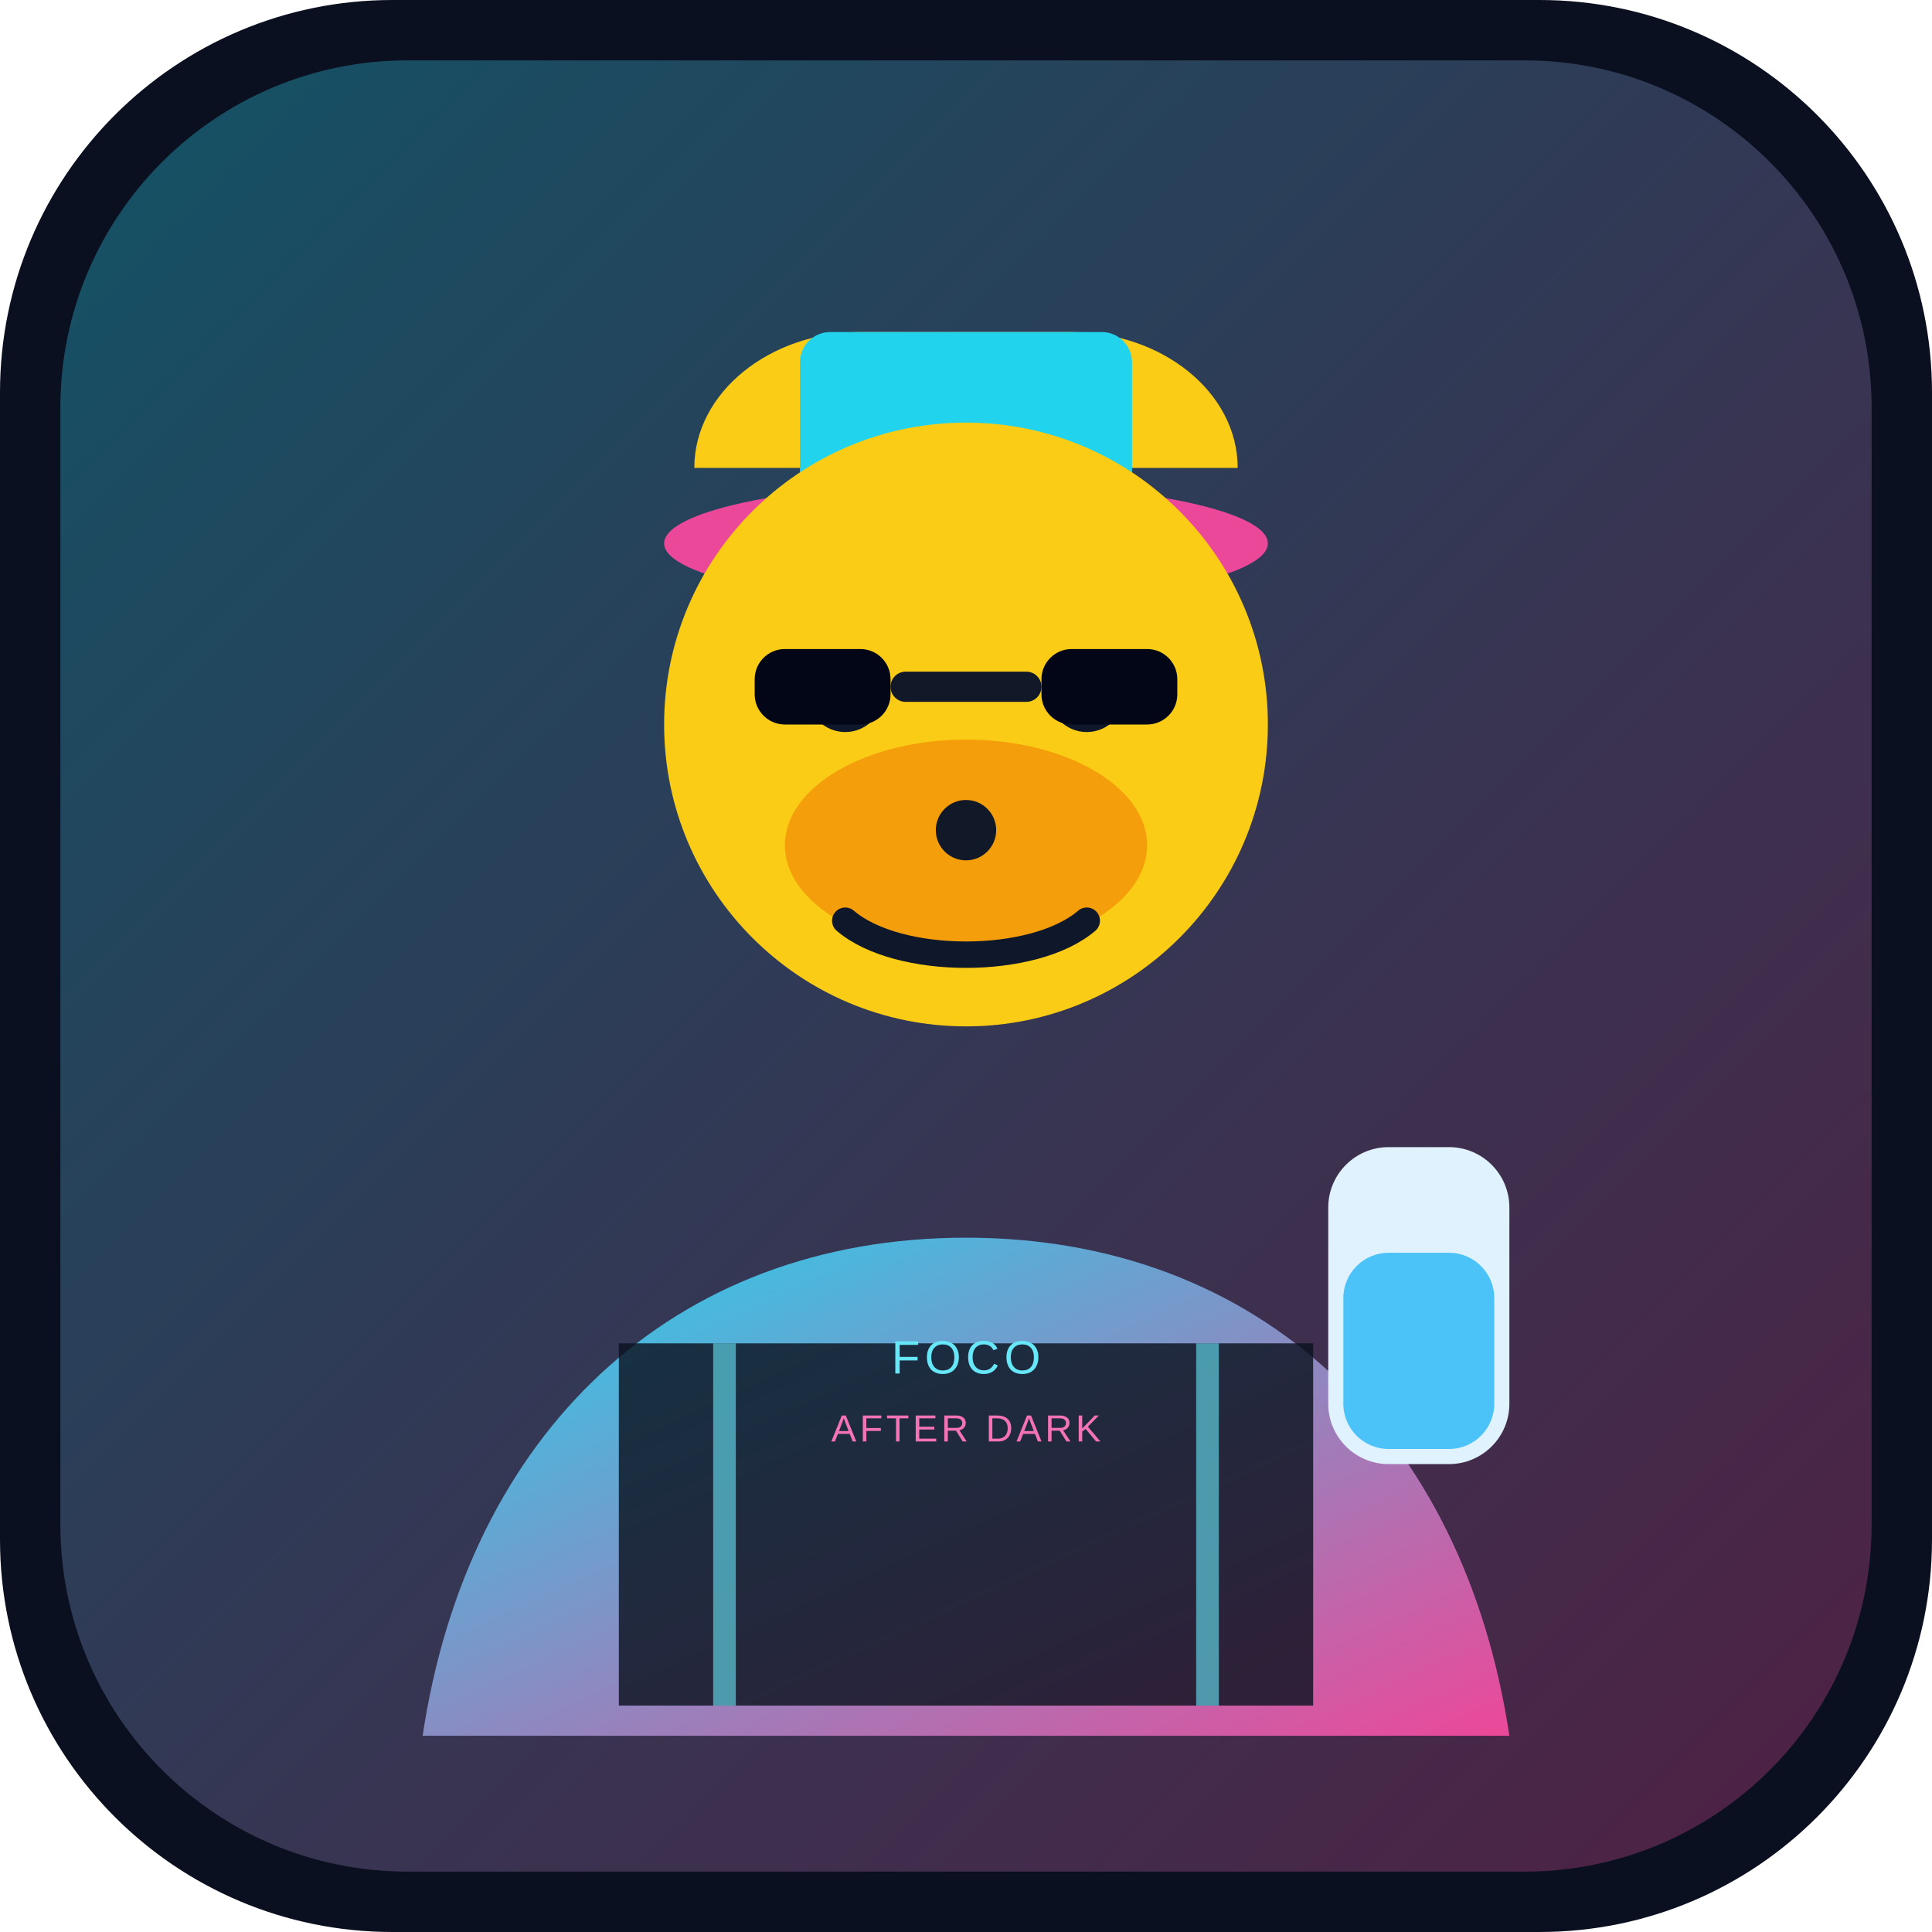
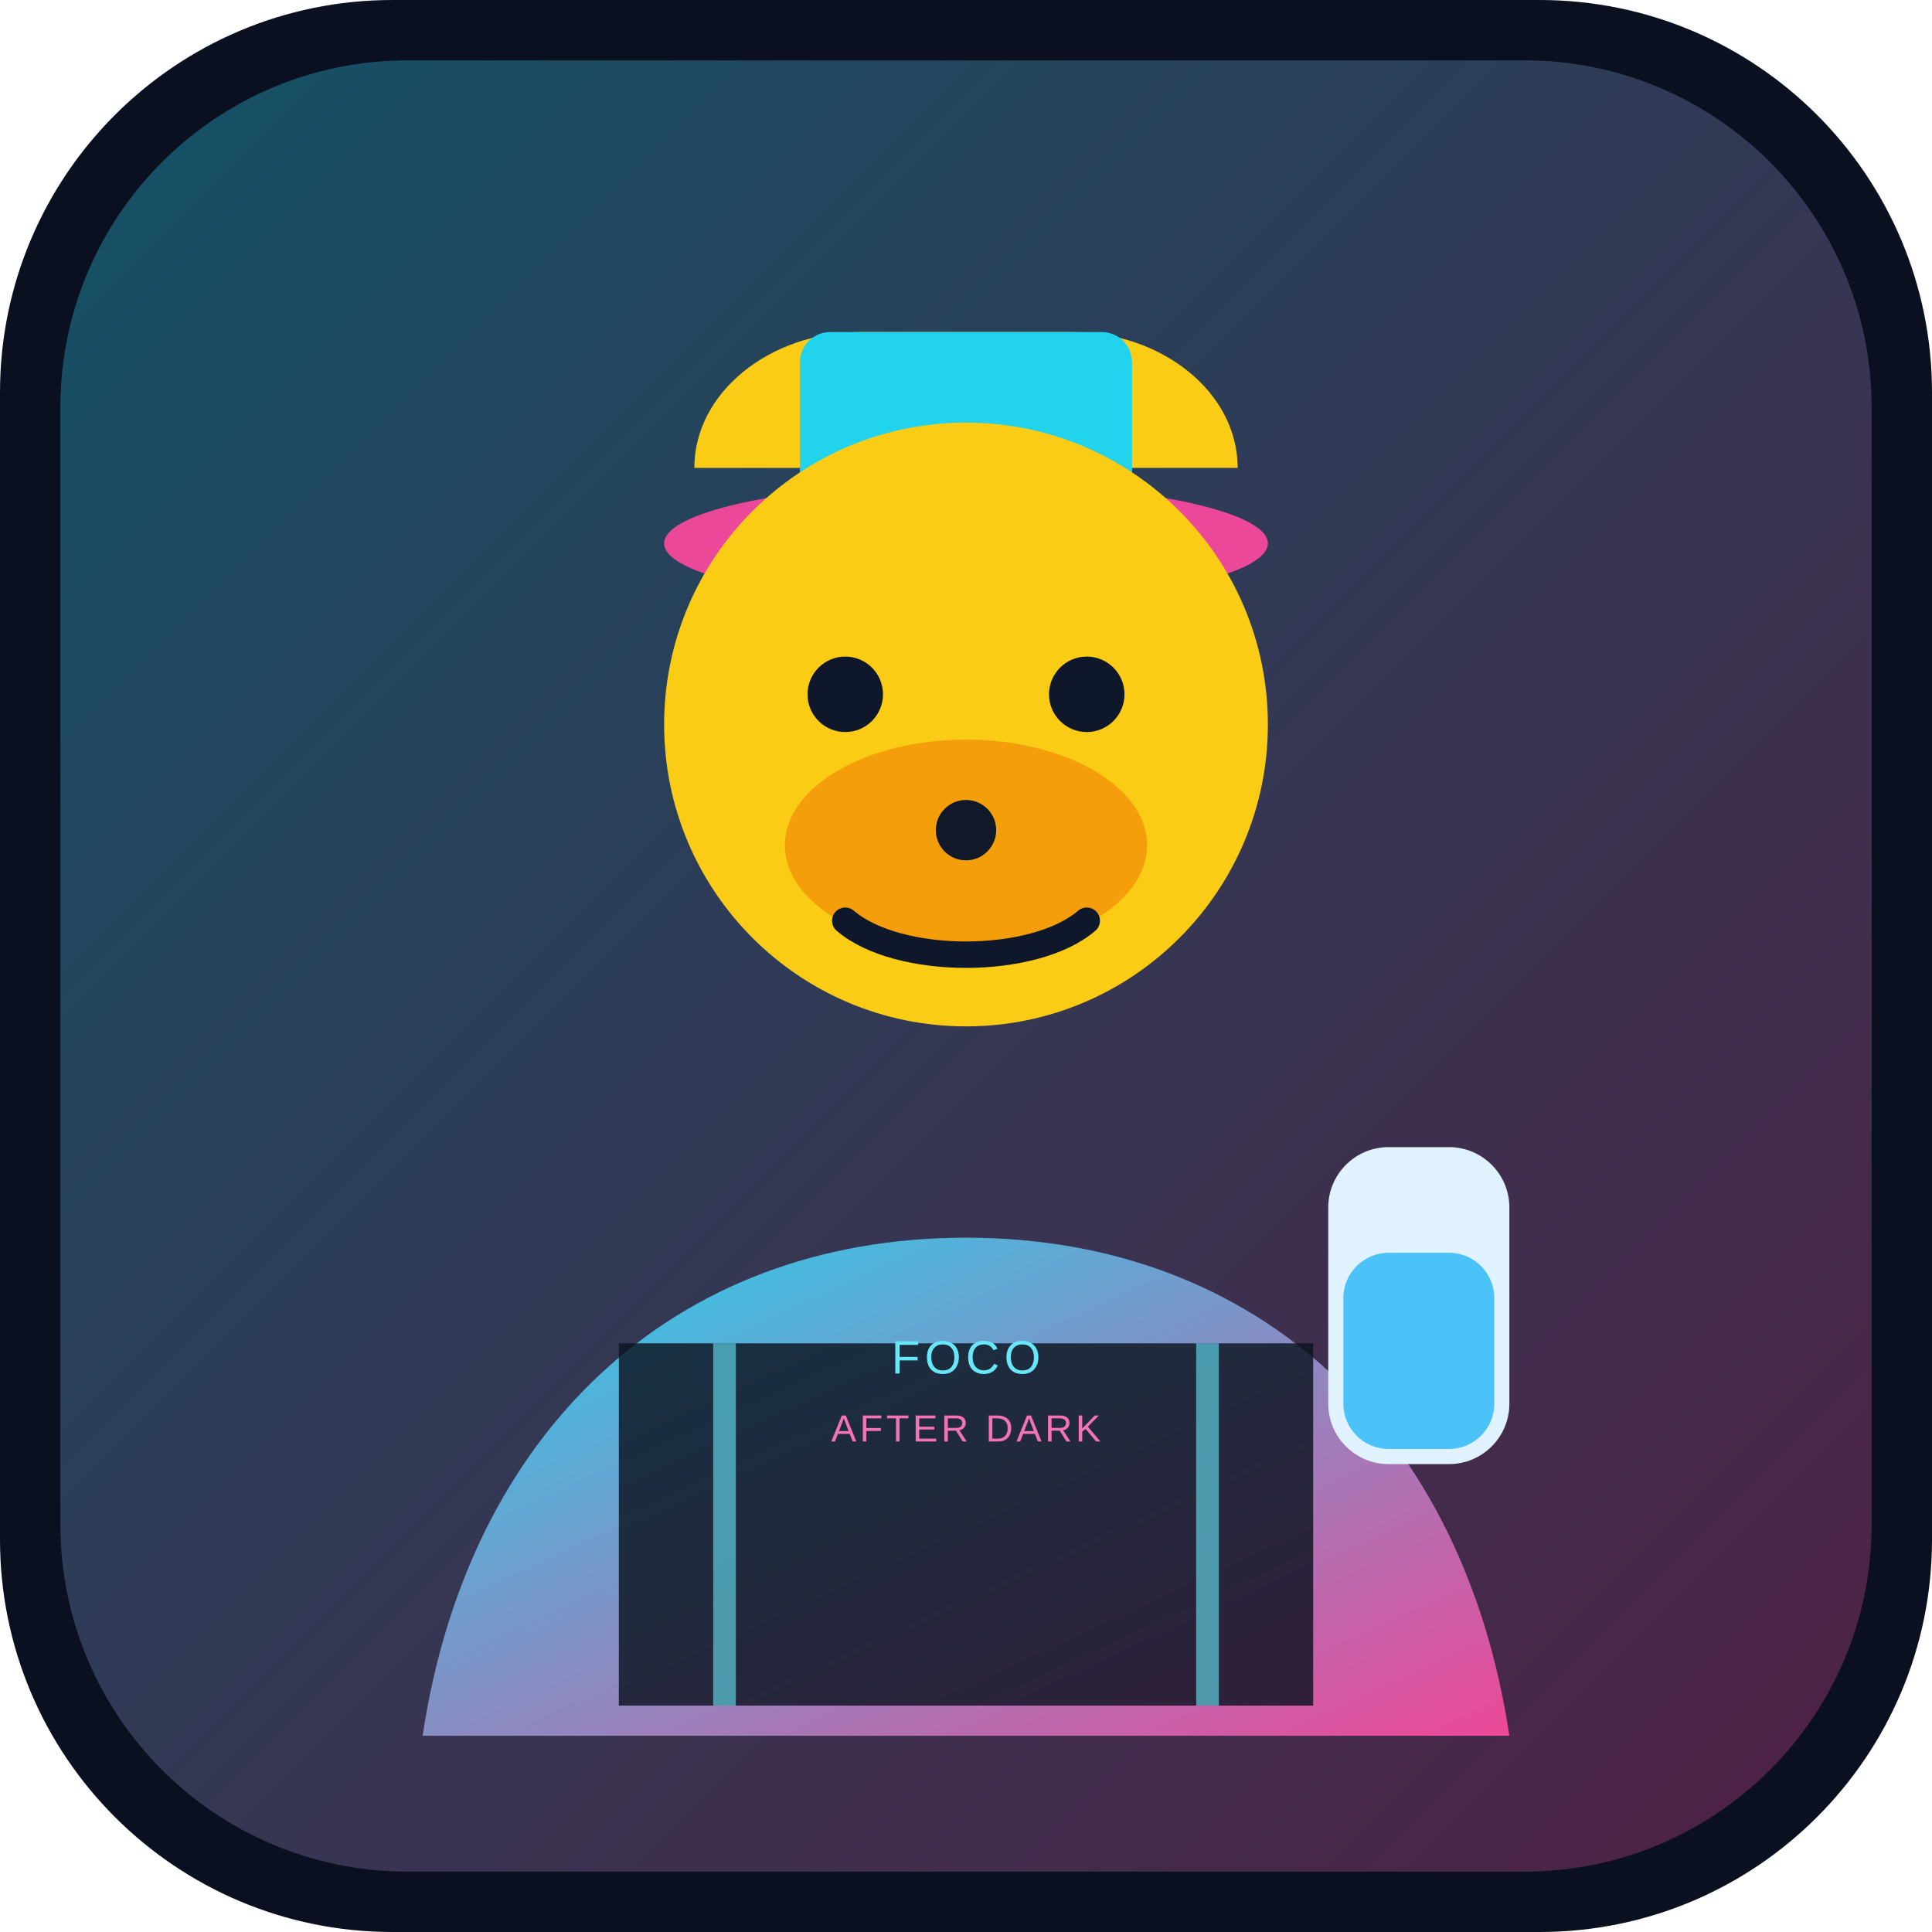
<svg xmlns="http://www.w3.org/2000/svg" viewBox="0 0 256 256" role="img" aria-label="Tequila Toucan">
  <defs>
    <linearGradient id="bg" x1="0" y1="0" x2="1" y2="1">
      <stop offset="0%" stop-color="#22d3ee" stop-opacity="0.34" />
      <stop offset="100%" stop-color="#ec4899" stop-opacity="0.30" />
    </linearGradient>
    <linearGradient id="shirt" x1="0" y1="0" x2="1" y2="1">
      <stop offset="0%" stop-color="#22d3ee" />
      <stop offset="100%" stop-color="#ec4899" />
    </linearGradient>
  </defs>
  <rect width="256" height="256" rx="52" fill="#0b1020" />
  <rect x="8" y="8" width="240" height="240" rx="46" fill="url(#bg)" />
  <path d="M92 62c0-10 10-18 22-18h28c12 0 22 8 22 18" fill="#facc15" />
  <rect x="106" y="44" width="44" height="28" rx="4" fill="#22d3ee" />
  <ellipse cx="128" cy="72" rx="40" ry="8" fill="#ec4899" />
  <circle cx="128" cy="96" r="40" fill="#facc15" />
  <ellipse cx="128" cy="112" rx="24" ry="14" fill="#f59e0b" />
  <circle cx="112" cy="92" r="5" fill="#0f172a" />
  <circle cx="144" cy="92" r="5" fill="#0f172a" />
-   <rect x="100" y="86" width="18" height="10" rx="4" fill="#020617" />
-   <rect x="138" y="86" width="18" height="10" rx="4" fill="#020617" />
-   <rect x="118" y="89" width="20" height="4" rx="2" fill="#111827" />
  <circle cx="128" cy="110" r="4" fill="#111827" />
  <path d="M112 122c7 6 25 6 32 0" fill="none" stroke="#0f172a" stroke-width="3.5" stroke-linecap="round" />
  <path d="M56 230c6-40 33-66 72-66s66 26 72 66" fill="url(#shirt)" />
  <path d="M82 178h92v48H82z" fill="#0b1220" opacity="0.82" />
  <path d="M96 178v48M160 178v48" stroke="#67e8f9" stroke-width="3" opacity="0.6" />
  <text x="128" y="182" text-anchor="middle" font-family="Arial, sans-serif" font-size="6.2" fill="#67e8f9" letter-spacing="0.62">FOCO</text>
  <text x="128" y="191" text-anchor="middle" font-family="Arial, sans-serif" font-size="5.0" fill="#f472b6" letter-spacing="0.45">AFTER DARK</text>
  <rect x="176" y="152" width="24" height="42" rx="8" fill="#e0f2fe" />
  <rect x="178" y="166" width="20" height="26" rx="6" fill="#38bdf8" opacity="0.88" />
</svg>
